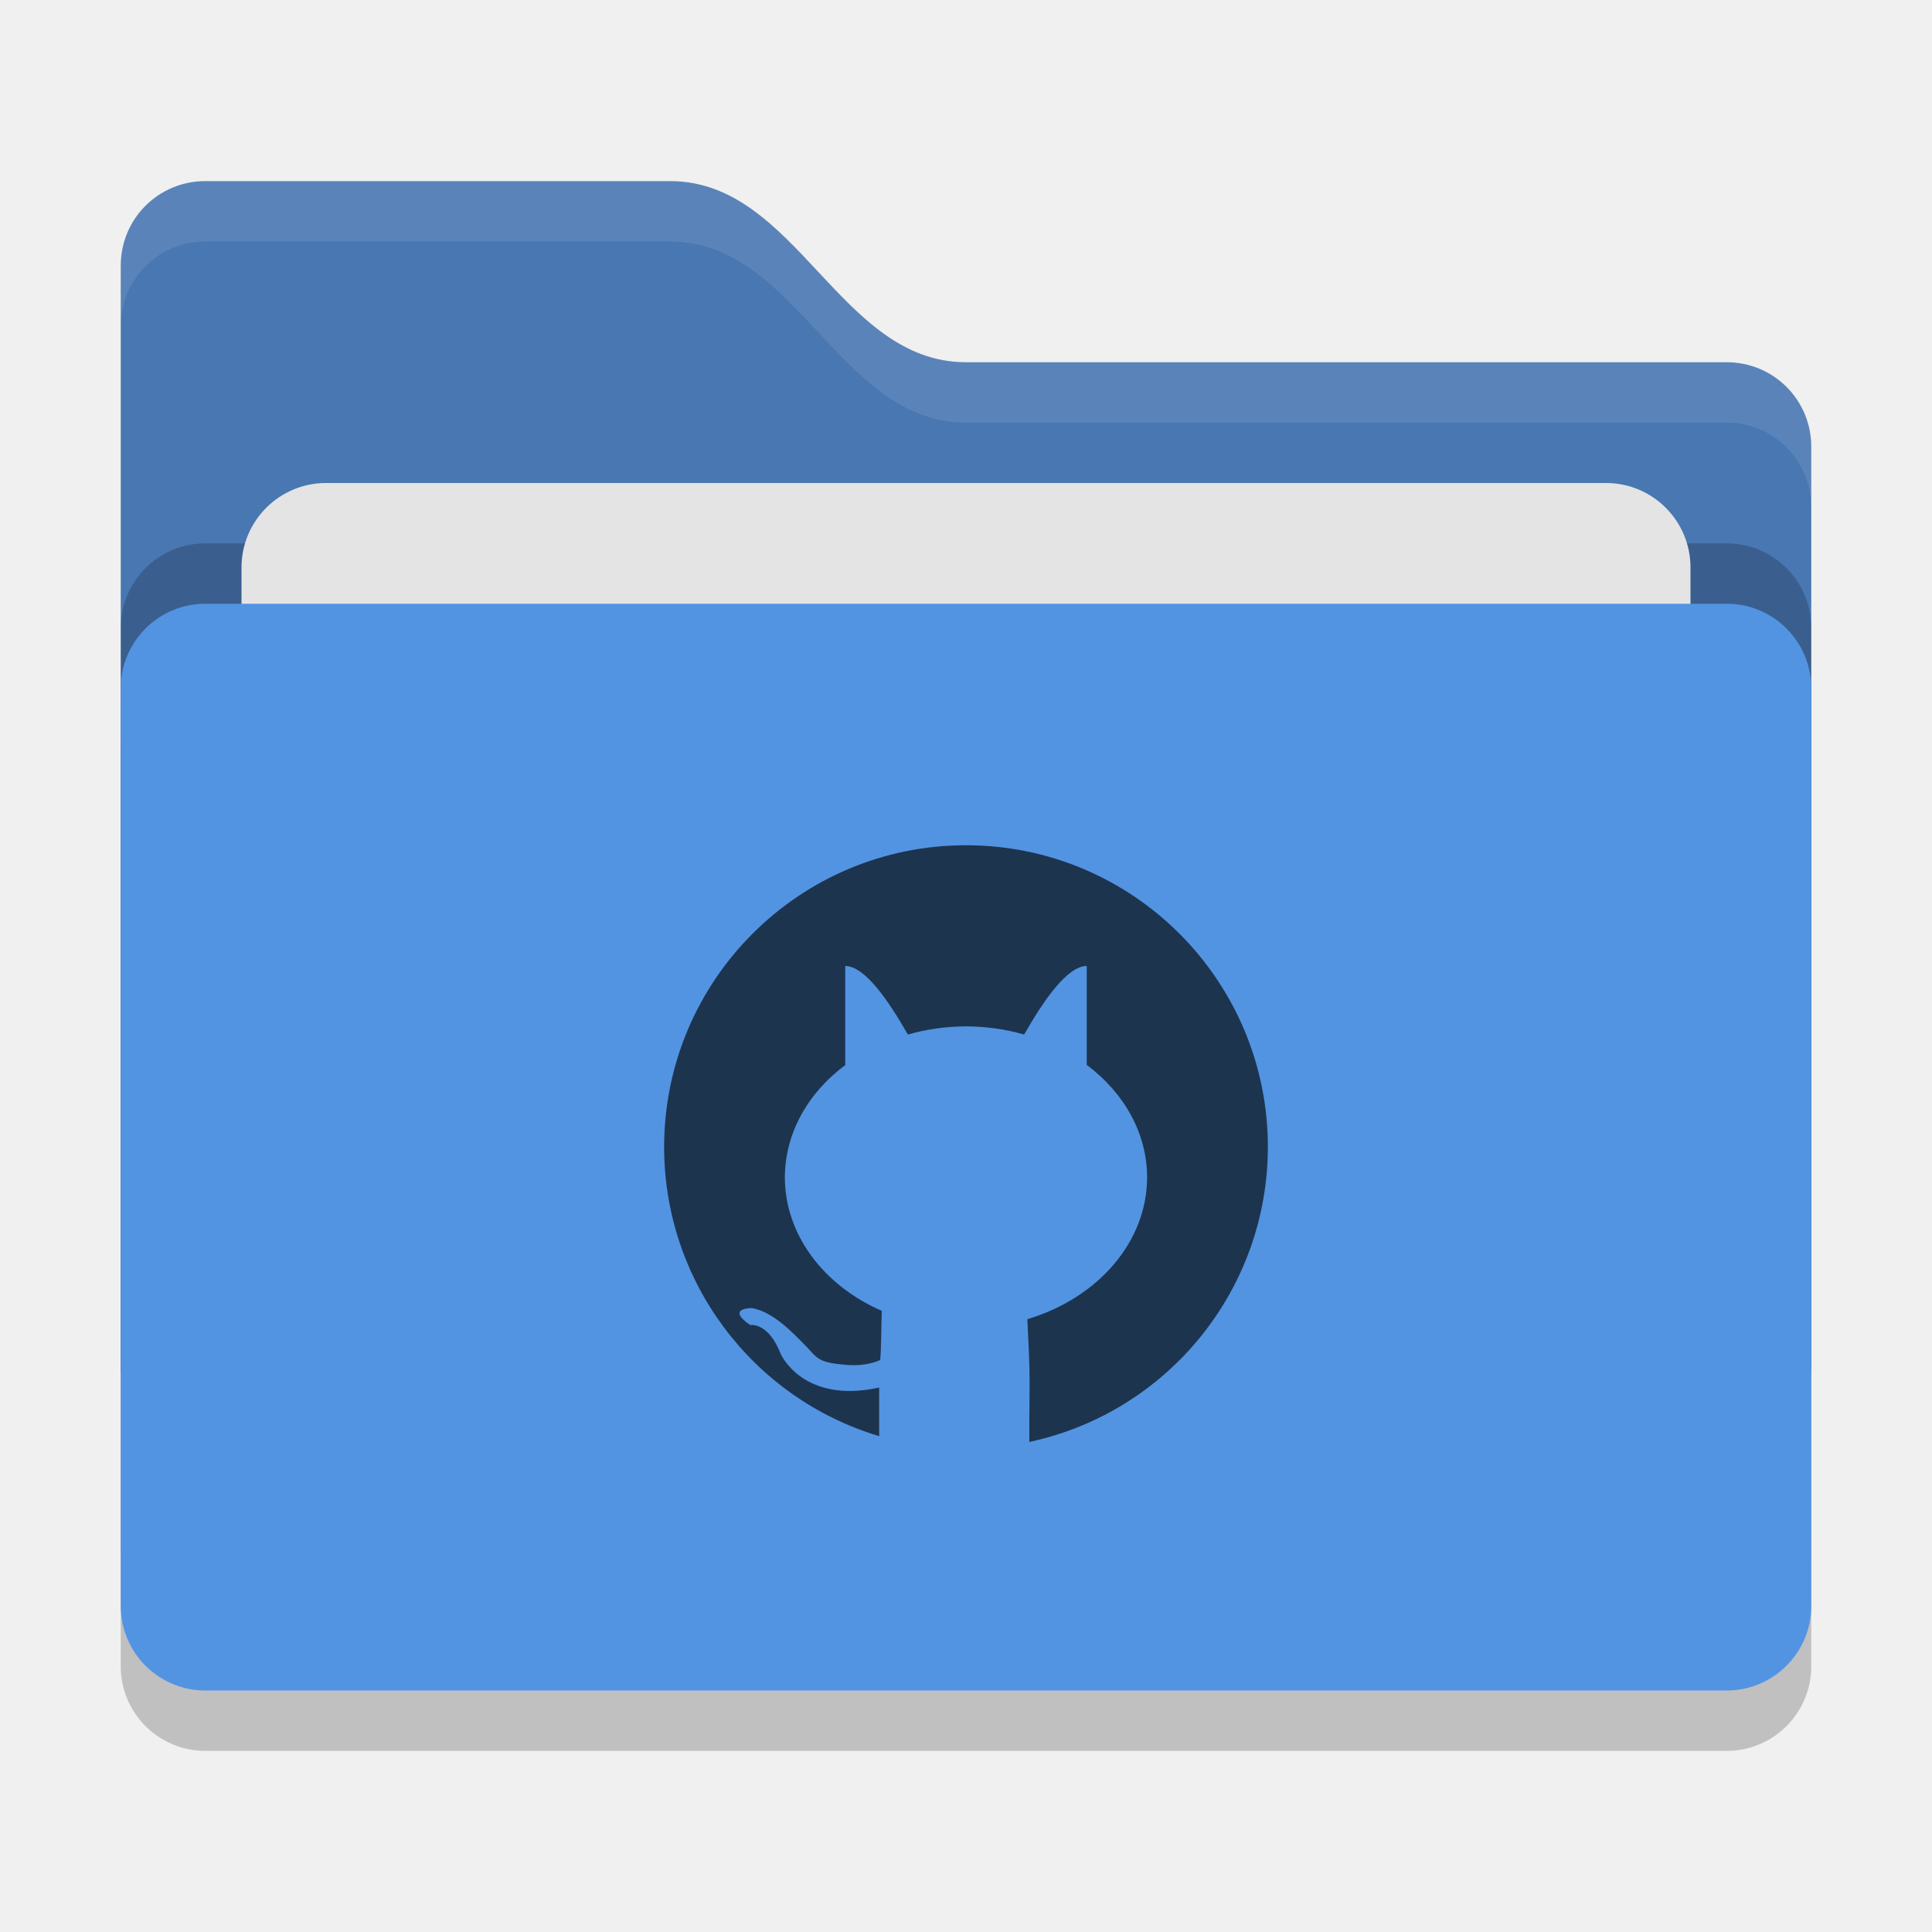
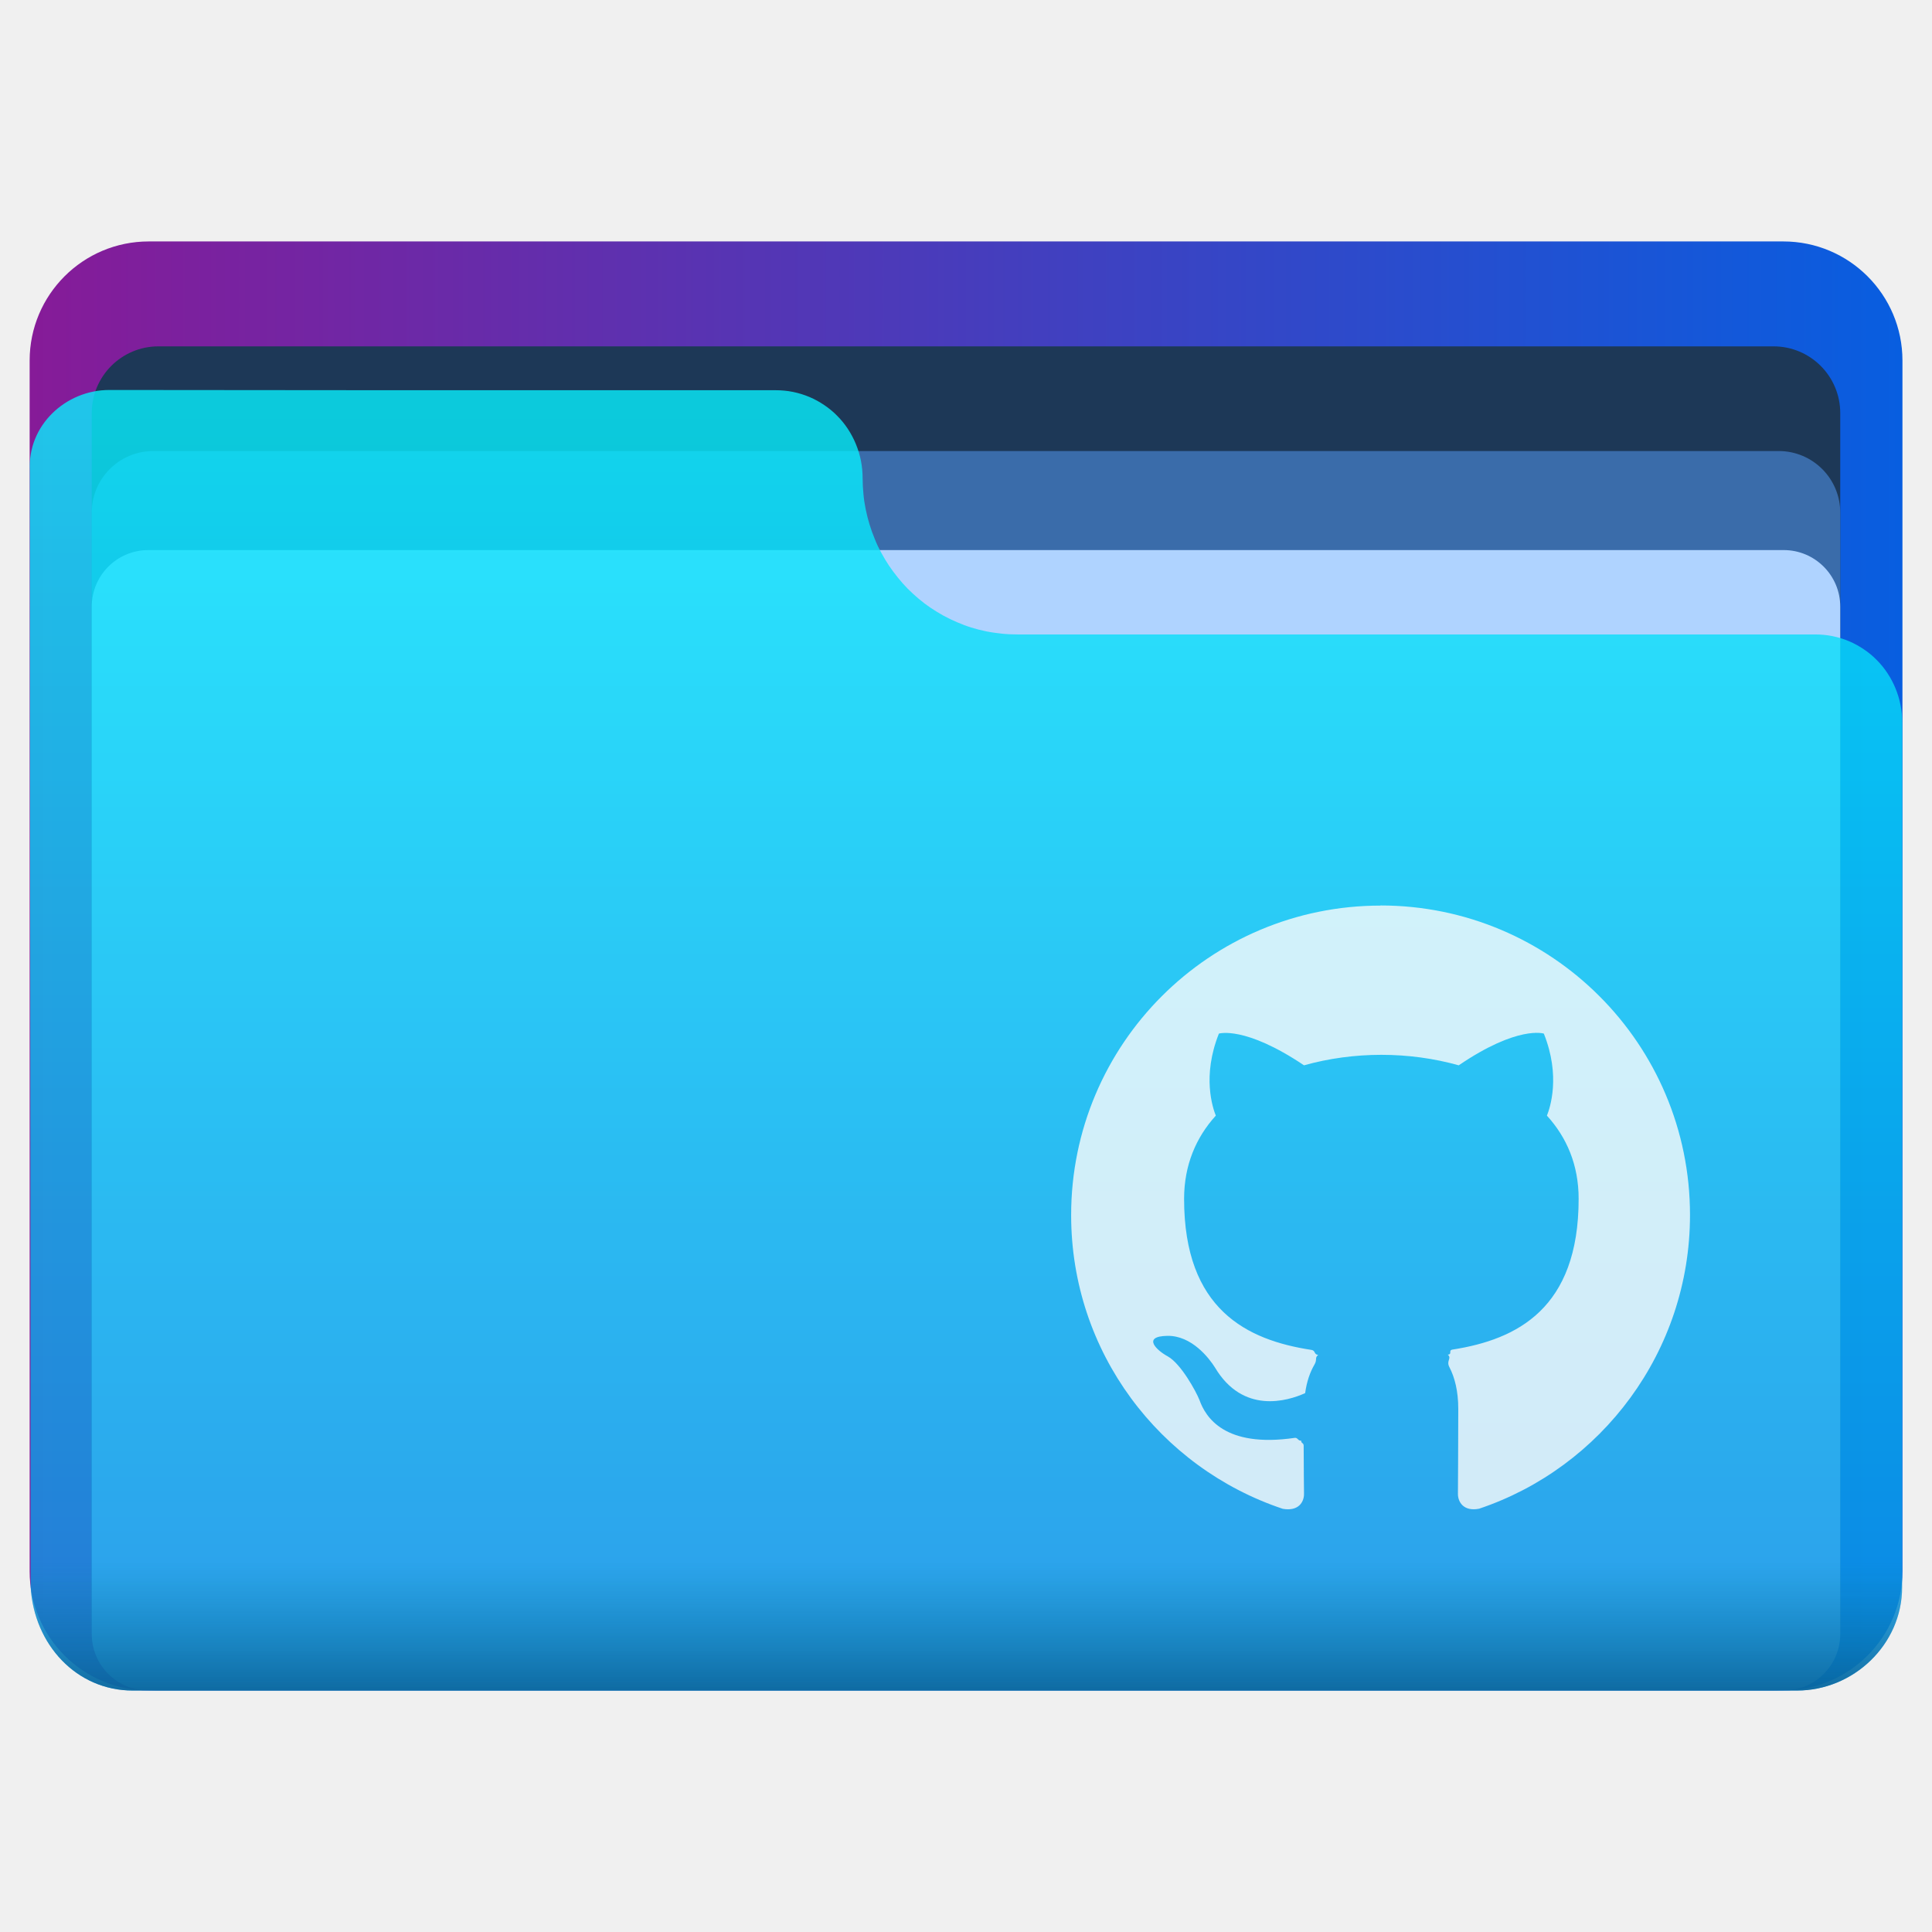
- <svg xmlns="http://www.w3.org/2000/svg" width="32" height="32" version="1">
-   <rect style="opacity:0.2" width="28" height="18" x="2" y="11" rx="1.4" ry="1.4" />
-   <path style="fill:#4877b1" d="M 2,22.6 C 2,23.376 2.624,24 3.4,24 H 28.6 C 29.376,24 30,23.376 30,22.6 V 7.4 C 30,6.624 29.376,6 28.6,6 H 16 C 13.9,6 13.2,3 11.1,3 H 3.4 C 2.624,3 2,3.624 2,4.4" />
-   <rect style="opacity:0.2" width="28" height="18" x="2" y="9" rx="1.4" ry="1.4" />
-   <rect style="fill:#e4e4e4" width="24" height="11" x="4" y="8" rx="1.4" ry="1.4" />
-   <rect style="fill:#5294e2" width="28" height="18" x="2" y="10" rx="1.4" ry="1.4" />
-   <path style="opacity:0.1;fill:#ffffff" d="M 3.4,3 C 2.625,3 2,3.625 2,4.4 V 5.4 C 2,4.625 2.625,4 3.4,4 H 11.1 C 13.2,4 13.9,7 16,7 H 28.6 C 29.375,7 30,7.625 30,8.4 V 7.4 C 30,6.625 29.375,6 28.6,6 H 16 C 13.9,6 13.2,3 11.1,3 Z" />
-   <path style="fill:#1d344f" d="m 16,14 c -2.761,0 -5,2.239 -5,5 7.92e-4,2.207 1.449,4.153 3.562,4.787 v -0.805 c -1.266,0.279 -1.631,-0.557 -1.631,-0.557 -0.207,-0.534 -0.506,-0.478 -0.506,-0.478 -0.413,-0.287 0.031,-0.281 0.031,-0.281 0.348,0.063 0.659,0.392 0.896,0.633 0.164,0.167 0.185,0.27 0.606,0.301 0.259,0.037 0.496,-0.016 0.62,-0.073 0.017,-0.125 0.019,-0.577 0.027,-0.815 C 13.619,21.281 13,20.429 13,19.5 c 0.001,-0.71 0.365,-1.386 1,-1.859 V 16 c 0.326,0 0.718,0.578 1.037,1.135 C 15.347,17.046 15.672,17.001 16,17 c 0.328,8.03e-4 0.653,0.046 0.963,0.135 C 17.282,16.578 17.674,16 18,16 v 1.639 c 0.636,0.474 0.999,1.151 1,1.861 -0.001,1.053 -0.795,1.993 -1.984,2.35 0.016,0.332 0.037,0.715 0.037,1.014 0,0.521 -0.003,0.359 -0.004,0.574 v 0.445 C 19.351,23.389 20.997,21.355 21,19 21,16.239 18.761,14 16,14 Z" />
+ <svg xmlns="http://www.w3.org/2000/svg" width="64" height="64" version="1.1" viewBox="0 0 16.933 16.933" id="svg37">
+   <defs id="defs19">
+     <linearGradient id="linearGradient60884-3" x1="157.33" x2="247.31" y1="69.985" y2="69.985" gradientTransform="matrix(.18033 0 0 .18033 -28.018 -4.154)" gradientUnits="userSpaceOnUse">
+       <stop stop-color="#861b98" offset="0" id="stop2" />
+       <stop stop-color="#085ee0" offset="1" id="stop4" />
+     </linearGradient>
+     <linearGradient id="linearGradient47593-7" x1="193.68" x2="193.68" y1="43.371" y2="103.22" gradientTransform="matrix(.17854 0 0 .18033 -27.733 -4.154)" gradientUnits="userSpaceOnUse">
+       <stop stop-color="#07effe" offset="0" id="stop7" />
+       <stop stop-color="#0b92e5" offset="1" id="stop9" />
+     </linearGradient>
+     <linearGradient id="linearGradient2806" x1=".707" x2=".707" y1="14.743" y2="3.539" gradientTransform="translate(3.8869)" gradientUnits="userSpaceOnUse">
+       <stop stop-color="#075e91" offset="0" id="stop12" />
+       <stop stop-color="#077faa" stop-opacity="0" offset=".1" id="stop14" />
+       <stop stop-color="#07effe" stop-opacity="0" offset="1" id="stop16" />
+     </linearGradient>
+   </defs>
+   <g transform="matrix(1.0116 0 0 1.0116 -.098288 -.098288)" fill-rule="evenodd" stroke-width=".18" id="g33">
+     <rect x=".354" y="2.189" width="16.226" height="12.554" ry="1.032" fill="url(#linearGradient60884-3)" style="paint-order:stroke fill markers" id="rect21" />
+     <rect x=".892" y="3.098" width="15.149" height="11.645" ry=".578" fill="#1d3857" style="paint-order:stroke fill markers" id="rect23" />
+     <rect x=".892" y="4.005" width="15.149" height="10.738" ry=".533" fill="#3a6caa" style="paint-order:stroke fill markers" id="rect25" />
+     <rect x=".892" y="4.863" width="15.149" height="9.881" ry=".49" fill="#afd3ff" style="paint-order:stroke fill markers" id="rect27" />
+     <path d="m1.044 3.476c-0.381 0-0.709 0.31-0.688 0.695 0 3.226 0.007 6.427 0.007 9.679 0.03 0.494 0.395 0.894 0.885 0.894h14.418c0.49 0 0.911-0.399 0.911-0.894l1.51e-4 -4.437c0-0.063 7.22e-4 -0.118 7.22e-4 -0.181v-2.875c0-0.053-0.005-0.104-0.015-0.154-0.01-0.05-0.025-0.098-0.044-0.144-0.019-0.046-0.042-0.089-0.069-0.13-0.027-0.041-0.058-0.079-0.092-0.113-0.034-0.035-0.072-0.066-0.112-0.093s-0.083-0.051-0.128-0.07c-0.045-0.019-0.093-0.034-0.142-0.044-0.049-0.01-0.1-0.015-0.153-0.015h-6.91c-0.047 0-0.092-0.002-0.138-0.007-0.045-0.005-0.09-0.011-0.134-0.02-0.044-0.009-0.087-0.02-0.129-0.033-0.042-0.013-0.083-0.029-0.123-0.046-0.04-0.017-0.079-0.036-0.118-0.057-0.038-0.021-0.075-0.044-0.111-0.068-0.036-0.024-0.07-0.05-0.103-0.078-0.033-0.028-0.065-0.057-0.095-0.087-0.03-0.031-0.059-0.063-0.086-0.097s-0.053-0.068-0.077-0.104c-0.024-0.036-0.046-0.073-0.067-0.112-0.021-0.038-0.04-0.078-0.056-0.119-0.017-0.041-0.032-0.082-0.045-0.125-0.013-0.043-0.024-0.086-0.033-0.13-0.009-0.044-0.016-0.089-0.02-0.135-0.004-0.044-0.007-0.089-0.007-0.135 0-0.053-0.005-0.104-0.015-0.154-0.01-0.05-0.025-0.098-0.044-0.144-0.019-0.046-0.042-0.089-0.069-0.13-0.027-0.041-0.058-0.079-0.092-0.113-0.034-0.035-0.072-0.066-0.112-0.093-0.04-0.027-0.083-0.051-0.128-0.07-0.045-0.019-0.093-0.034-0.142-0.044-0.049-0.01-0.1-0.015-0.153-0.015h-3.393z" fill="url(#linearGradient47593-7)" opacity=".8" style="paint-order:stroke fill markers" id="path29" />
+     <path d="m1.044 3.476c-0.381 0-0.709 0.31-0.688 0.695 0 3.226 0.007 6.427 0.007 9.679 0.03 0.494 0.395 0.894 0.885 0.894h14.418c0.49 0 0.911-0.399 0.911-0.894l1.51e-4 -4.437c0-0.063 7.22e-4 -0.118 7.22e-4 -0.181v-2.875c0-0.053-0.005-0.104-0.015-0.154-0.01-0.05-0.025-0.098-0.044-0.144-0.019-0.046-0.042-0.089-0.069-0.13-0.027-0.041-0.058-0.079-0.092-0.113-0.034-0.035-0.072-0.066-0.112-0.093s-0.083-0.051-0.128-0.07c-0.045-0.019-0.093-0.034-0.142-0.044-0.049-0.01-0.1-0.015-0.153-0.015h-6.91c-0.047 0-0.092-0.002-0.138-0.007-0.045-0.005-0.09-0.011-0.134-0.02-0.044-0.009-0.087-0.02-0.129-0.033-0.042-0.013-0.083-0.029-0.123-0.046-0.04-0.017-0.079-0.036-0.118-0.057-0.038-0.021-0.075-0.044-0.111-0.068-0.036-0.024-0.07-0.05-0.103-0.078-0.033-0.028-0.065-0.057-0.095-0.087-0.03-0.031-0.059-0.063-0.086-0.097s-0.053-0.068-0.077-0.104c-0.024-0.036-0.046-0.073-0.067-0.112-0.021-0.038-0.04-0.078-0.056-0.119-0.017-0.041-0.032-0.082-0.045-0.125-0.013-0.043-0.024-0.086-0.033-0.13-0.009-0.044-0.016-0.089-0.02-0.135-0.004-0.044-0.007-0.089-0.007-0.135 0-0.053-0.005-0.104-0.015-0.154-0.01-0.05-0.025-0.098-0.044-0.144-0.019-0.046-0.042-0.089-0.069-0.13-0.027-0.041-0.058-0.079-0.092-0.113-0.034-0.035-0.072-0.066-0.112-0.093-0.04-0.027-0.083-0.051-0.128-0.07-0.045-0.019-0.093-0.034-0.142-0.044-0.049-0.01-0.1-0.015-0.153-0.015h-3.393z" fill="url(#linearGradient2806)" opacity=".8" style="paint-order:stroke fill markers" id="path31" />
+   </g>
+   <path d="m 12.101,7.937 c -1.499,0 -2.713,1.214 -2.713,2.713 0,1.2 0.776,2.214 1.855,2.574 0.136,0.024 0.186,-0.058 0.186,-0.129 0,-0.057 -0.003,-0.229 -0.003,-0.424 -8.7e-5,-0.027 -0.022,-0.018 -0.022,-0.045 -0.026,0.005 -0.03,-0.027 -0.055,-0.024 -0.619,0.091 -0.784,-0.185 -0.836,-0.331 -0.031,-0.078 -0.163,-0.319 -0.278,-0.383 -0.095,-0.051 -0.231,-0.176 -0.003,-0.18 0.214,-0.003 0.366,0.197 0.417,0.278 0.244,0.41 0.634,0.295 0.79,0.224 0.014,-0.102 0.043,-0.184 0.081,-0.249 0.028,-0.048 -2.53e-4,-0.058 0.033,-0.086 -0.04,-0.004 -0.02,-0.038 -0.06,-0.044 -0.564,-0.086 -1.115,-0.354 -1.115,-1.324 0,-0.295 0.105,-0.539 0.278,-0.729 -0.027,-0.068 -0.122,-0.346 0.027,-0.719 0,0 0.227,-0.071 0.746,0.278 0.217,-0.061 0.448,-0.092 0.678,-0.092 0.231,0 0.461,0.031 0.678,0.092 0.519,-0.353 0.746,-0.278 0.746,-0.278 0.149,0.373 0.054,0.651 0.027,0.719 0.173,0.19 0.278,0.431 0.278,0.729 0,0.964 -0.543,1.233 -1.103,1.321 -0.045,0.007 9.8e-4,0.04 -0.044,0.045 0.038,0.033 -0.016,0.051 0.014,0.109 0.047,0.09 0.078,0.211 0.078,0.366 0,0.363 -0.003,0.654 -0.003,0.746 0,0.071 0.051,0.156 0.186,0.129 1.071,-0.359 1.848,-1.377 1.848,-2.574 0,-1.499 -1.214,-2.713 -2.713,-2.713 z" clip-rule="evenodd" fill="#fbfbfb" fill-rule="evenodd" opacity="0.8" stroke-width="0.339" id="path35" />
</svg>
